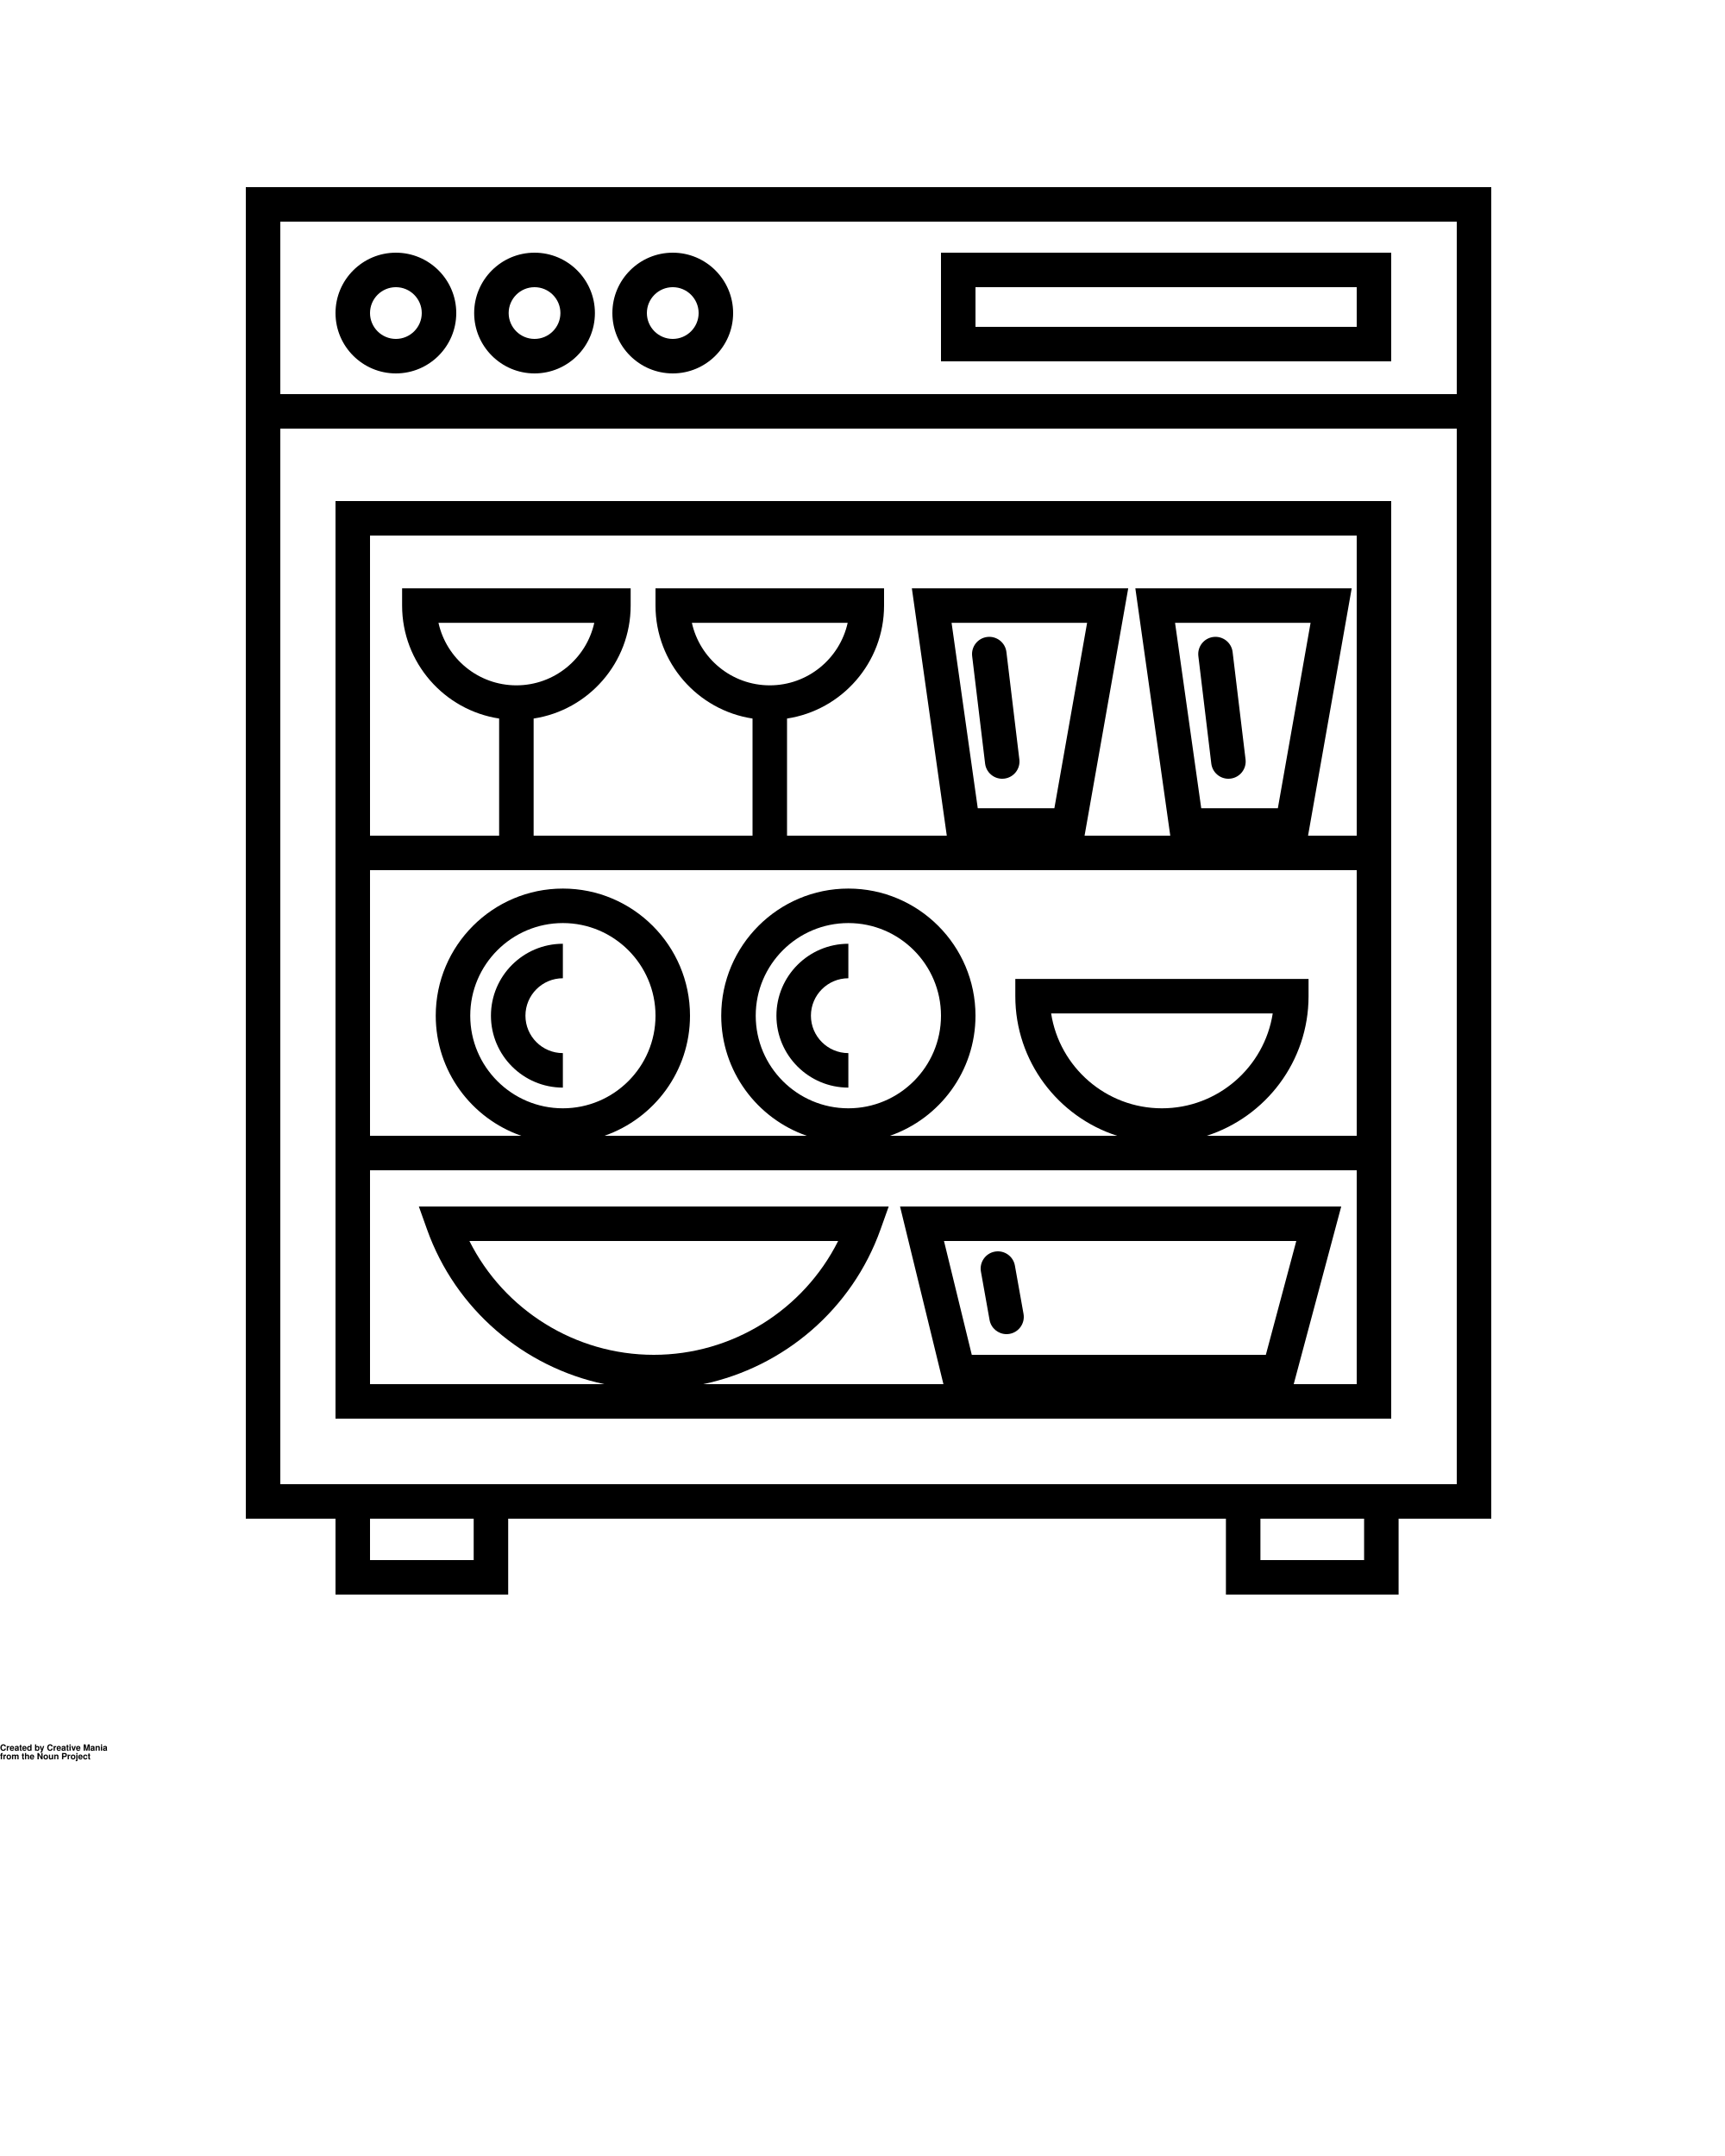
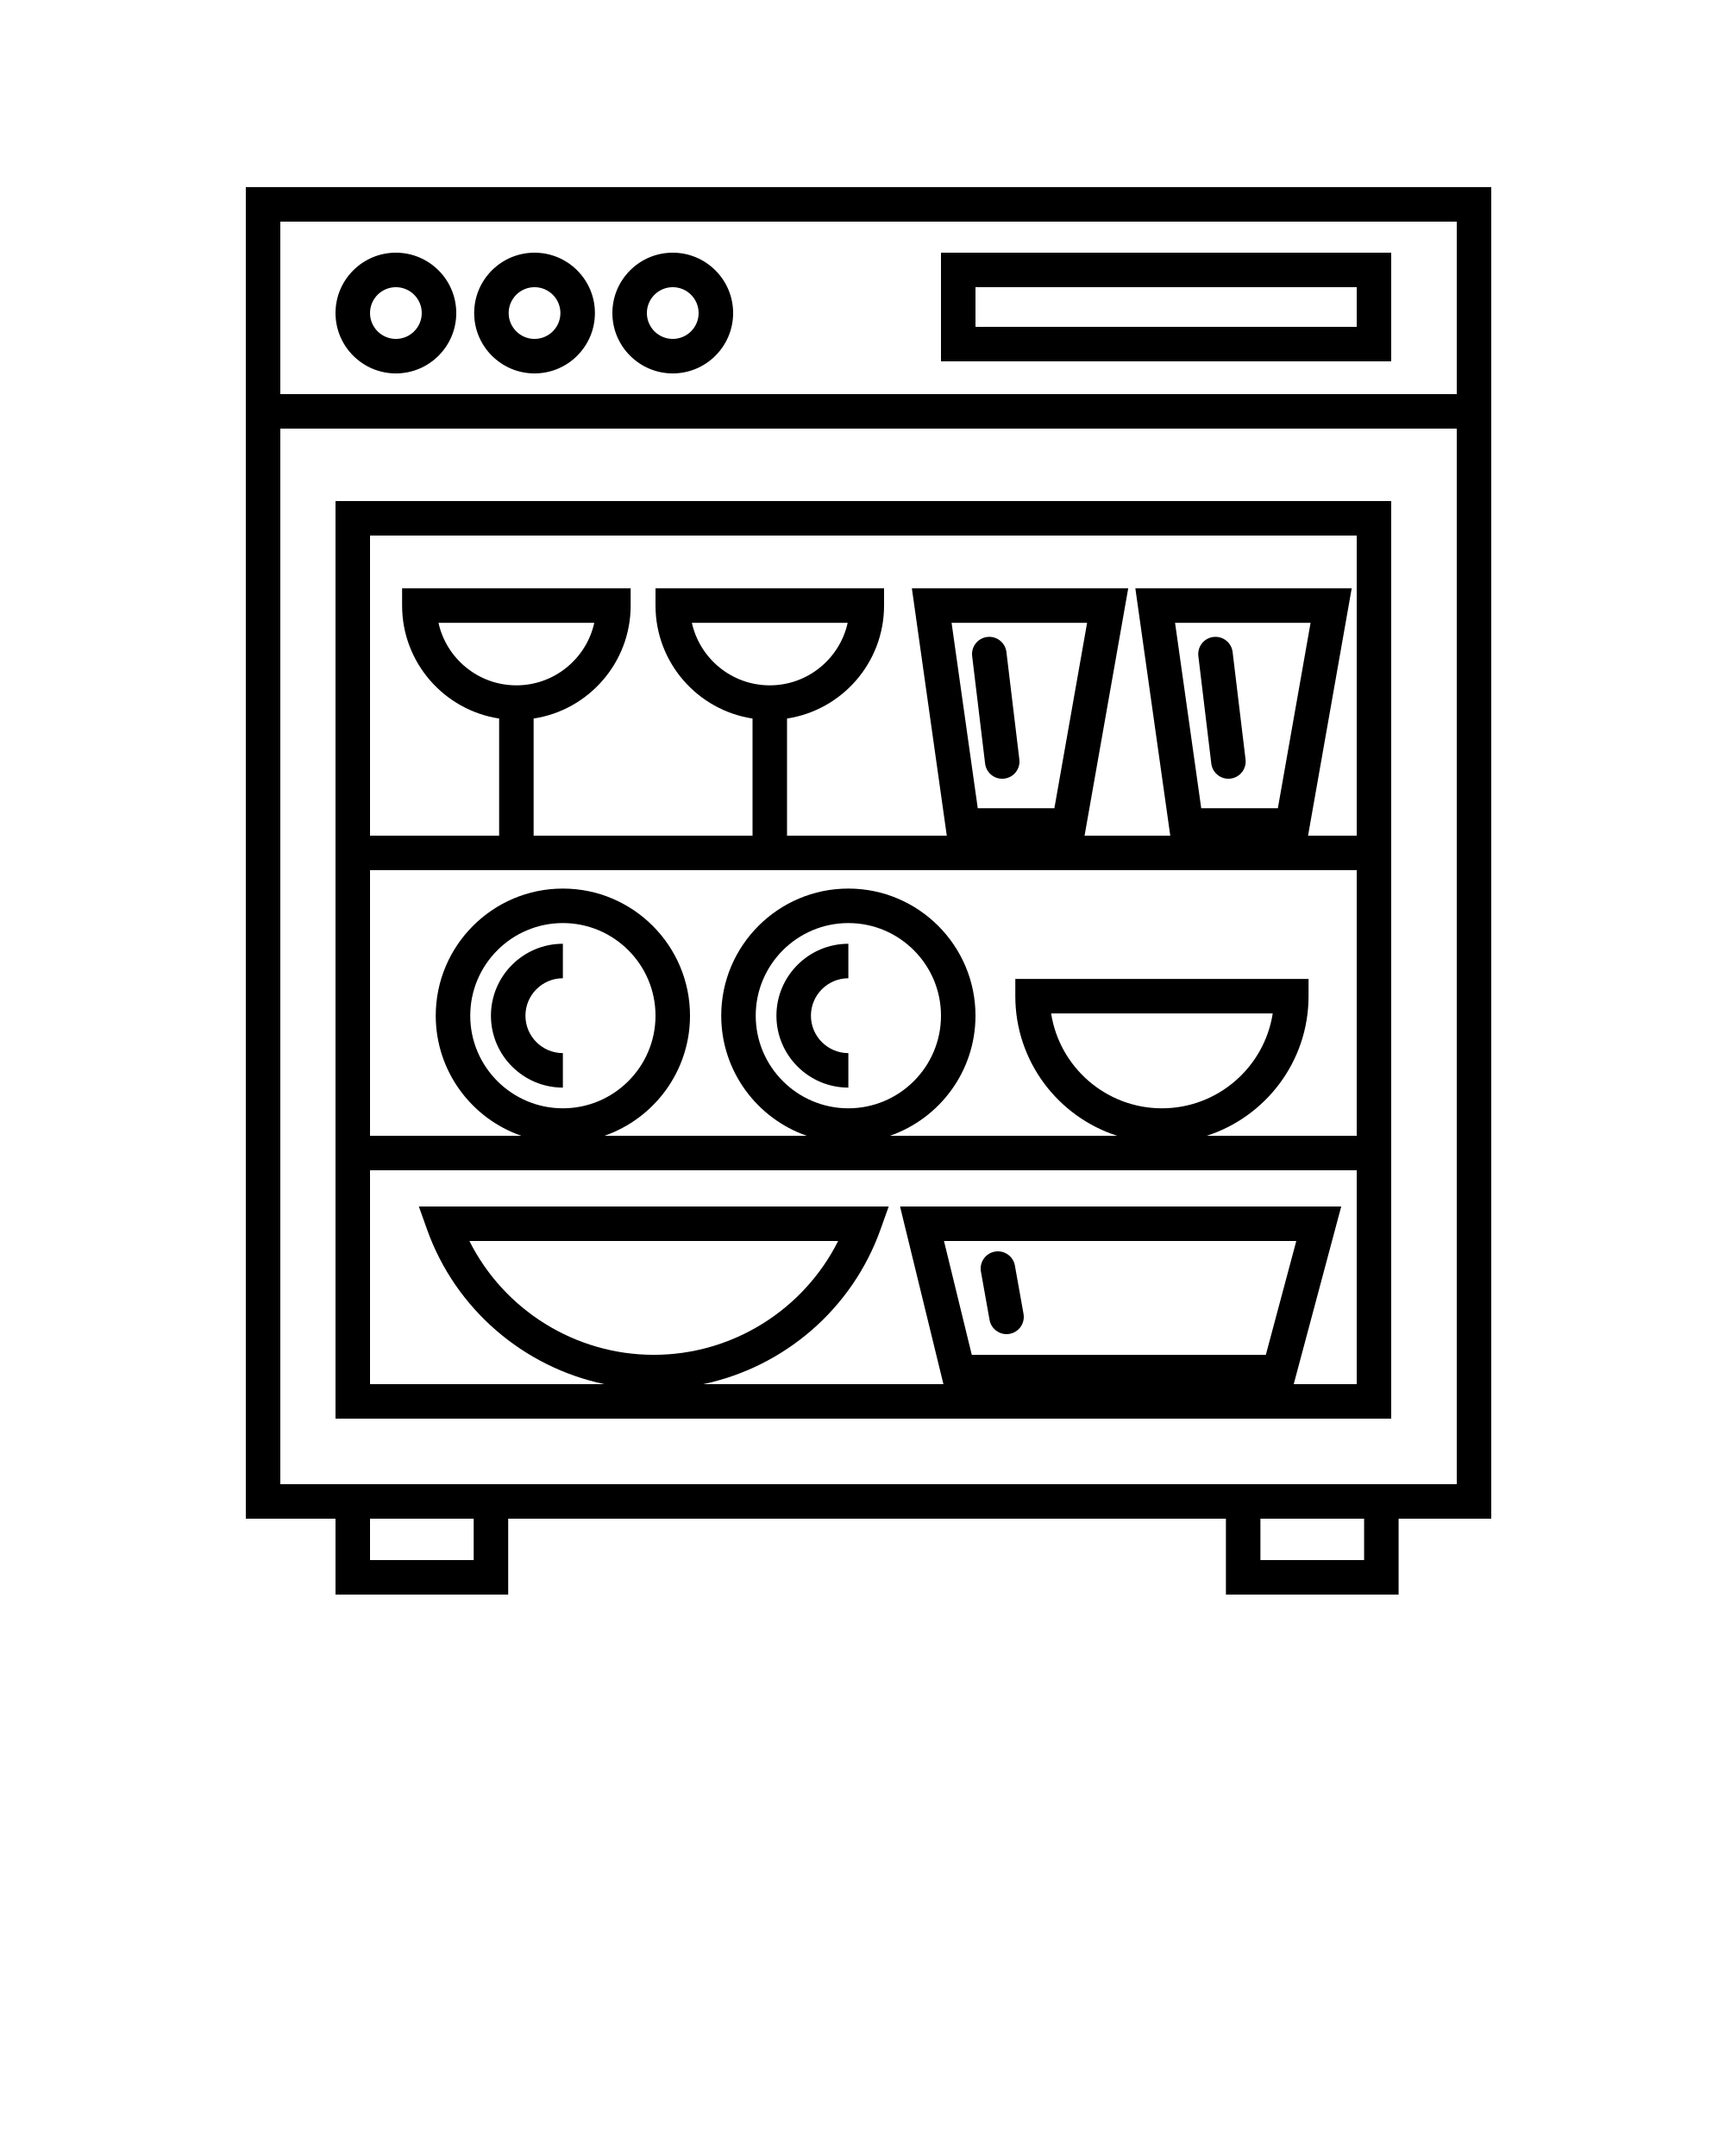
<svg xmlns="http://www.w3.org/2000/svg" version="1.1" x="0px" y="0px" viewBox="0 0 1000 1250" enable-background="new 0 0 1000 1000" xml:space="preserve">
  <g>
    <path d="M864.5,108.5h-722v772h52v44h100.103v-44H710.68v44h100.103v-44H864.5V108.5z M844.5,128.5v100h-682v-100H844.5z    M274.603,904.5H214.5v-24h60.103V904.5z M790.782,904.5H730.68v-24h60.103V904.5z M810.782,860.5H710.68H294.603H194.5h-32v-612   h682v612H810.782z" />
    <path d="M194.5,822.5h612v-532h-612V822.5z M547.235,719.5h204.239l-17.651,66H563.352L547.235,719.5z M749.979,802.5l27.547-103   H521.765l25.151,103H407.623c46.812-9.856,86.314-43.41,102.8-89.642l4.764-13.358H242.814l4.764,13.358   c16.485,46.231,55.987,79.785,102.799,89.642H214.5v-124h572v124H749.979z M379,785.5c-45.524,0-86.833-26.003-106.88-66h213.761   C465.833,759.497,424.524,785.5,379,785.5z M299.351,397.346c-22.069,0-40.577-15.537-45.159-36.248h90.317   C339.928,381.809,321.42,397.346,299.351,397.346z M786.5,504.5v154h-86.955c34.206-11,59.033-43.111,59.033-80.926v-10H588.586v10   c0,37.814,24.827,69.926,59.033,80.926H515.908c28.831-10.012,49.592-37.433,49.592-69.629c0-40.638-33.062-73.699-73.699-73.699   s-73.699,33.062-73.699,73.699c0,32.196,20.761,59.617,49.592,69.629H350.41c28.831-10.012,49.592-37.433,49.592-69.629   c0-40.638-33.062-73.699-73.7-73.699c-40.638,0-73.699,33.062-73.699,73.699c0,32.196,20.761,59.617,49.592,69.629H214.5v-154   H786.5z M446.249,397.346c-22.069,0-40.577-15.537-45.159-36.248h90.318C486.826,381.809,468.318,397.346,446.249,397.346z    M551.64,361.098h78.565l-18.97,107.493h-44.419L551.64,361.098z M681.192,361.098h78.565l-18.97,107.493h-44.419L681.192,361.098z    M673.582,642.57c-32.439,0-59.404-23.887-64.229-54.996h128.457C732.986,618.684,706.021,642.57,673.582,642.57z M491.801,642.57   c-29.61,0-53.699-24.09-53.699-53.699s24.089-53.699,53.699-53.699c29.609,0,53.699,24.09,53.699,53.699   S521.41,642.57,491.801,642.57z M326.302,642.57c-29.61,0-53.699-24.09-53.699-53.699s24.089-53.699,53.699-53.699   c29.61,0,53.7,24.09,53.7,53.699S355.912,642.57,326.302,642.57z M786.5,310.5v174h-28.211l25.307-143.402H658.171L678.416,484.5   h-49.68l25.307-143.402H528.618L548.863,484.5h-92.615v-67.909c31.801-4.836,56.248-32.362,56.248-65.493v-10H380.001v10   c0,33.13,24.446,60.657,56.247,65.492v67.91H309.351v-67.909c31.801-4.836,56.248-32.362,56.248-65.493v-10H233.104v10   c0,33.13,24.446,60.657,56.247,65.492v67.91H214.5v-174H786.5z" />
    <path d="M229.5,216.5c19.299,0,35-15.701,35-35s-15.701-35-35-35s-35,15.701-35,35S210.201,216.5,229.5,216.5z M229.5,166.5   c8.271,0,15,6.729,15,15s-6.729,15-15,15s-15-6.729-15-15S221.229,166.5,229.5,166.5z" />
    <path d="M309.877,216.5c19.299,0,35-15.701,35-35s-15.701-35-35-35s-35,15.701-35,35S290.578,216.5,309.877,216.5z M309.877,166.5   c8.271,0,15,6.729,15,15s-6.729,15-15,15s-15-6.729-15-15S301.606,166.5,309.877,166.5z" />
    <path d="M390.001,216.5c19.299,0,35-15.701,35-35s-15.701-35-35-35s-35,15.701-35,35S370.703,216.5,390.001,216.5z M390.001,166.5   c8.271,0,15,6.729,15,15s-6.729,15-15,15s-15-6.729-15-15S381.73,166.5,390.001,166.5z" />
    <path d="M806.5,146.5h-261v63h261V146.5z M786.5,189.5h-221v-23h221V189.5z" />
    <path d="M588.345,733.742c-0.972-5.437-6.17-9.052-11.603-8.087c-5.437,0.972-9.058,6.166-8.087,11.603l5,28   c0.865,4.843,5.08,8.244,9.833,8.244c0.583,0,1.176-0.052,1.77-0.157c5.437-0.972,9.058-6.166,8.087-11.603L588.345,733.742z" />
    <path d="M583.429,378.026c-0.661-5.483-5.656-9.39-11.124-8.732c-5.483,0.66-9.394,5.641-8.733,11.124l7.5,62.278   c0.612,5.077,4.927,8.805,9.916,8.805c0.399,0,0.803-0.024,1.208-0.073c5.483-0.66,9.394-5.641,8.733-11.124L583.429,378.026z" />
    <path d="M714.558,378.026c-0.661-5.483-5.658-9.39-11.124-8.732c-5.483,0.66-9.394,5.641-8.733,11.124l7.5,62.278   c0.612,5.077,4.927,8.805,9.916,8.805c0.399,0,0.803-0.024,1.208-0.073c5.483-0.66,9.394-5.641,8.733-11.124L714.558,378.026z" />
    <path d="M284.603,588.871c0,22.993,18.706,41.699,41.699,41.699v-20c-11.965,0-21.699-9.734-21.699-21.699   s9.734-21.699,21.699-21.699v-20C303.309,547.172,284.603,565.878,284.603,588.871z" />
    <path d="M450.102,588.871c0,22.993,18.706,41.699,41.699,41.699v-20c-11.965,0-21.699-9.734-21.699-21.699   s9.734-21.699,21.699-21.699v-20C468.808,547.172,450.102,565.878,450.102,588.871z" />
  </g>
-   <text x="0" y="1015" fill="#000000" font-size="5px" font-weight="bold" font-family="'Helvetica Neue', Helvetica, Arial-Unicode, Arial, Sans-serif">Created by Creative Mania</text>
-   <text x="0" y="1020" fill="#000000" font-size="5px" font-weight="bold" font-family="'Helvetica Neue', Helvetica, Arial-Unicode, Arial, Sans-serif">from the Noun Project</text>
</svg>
